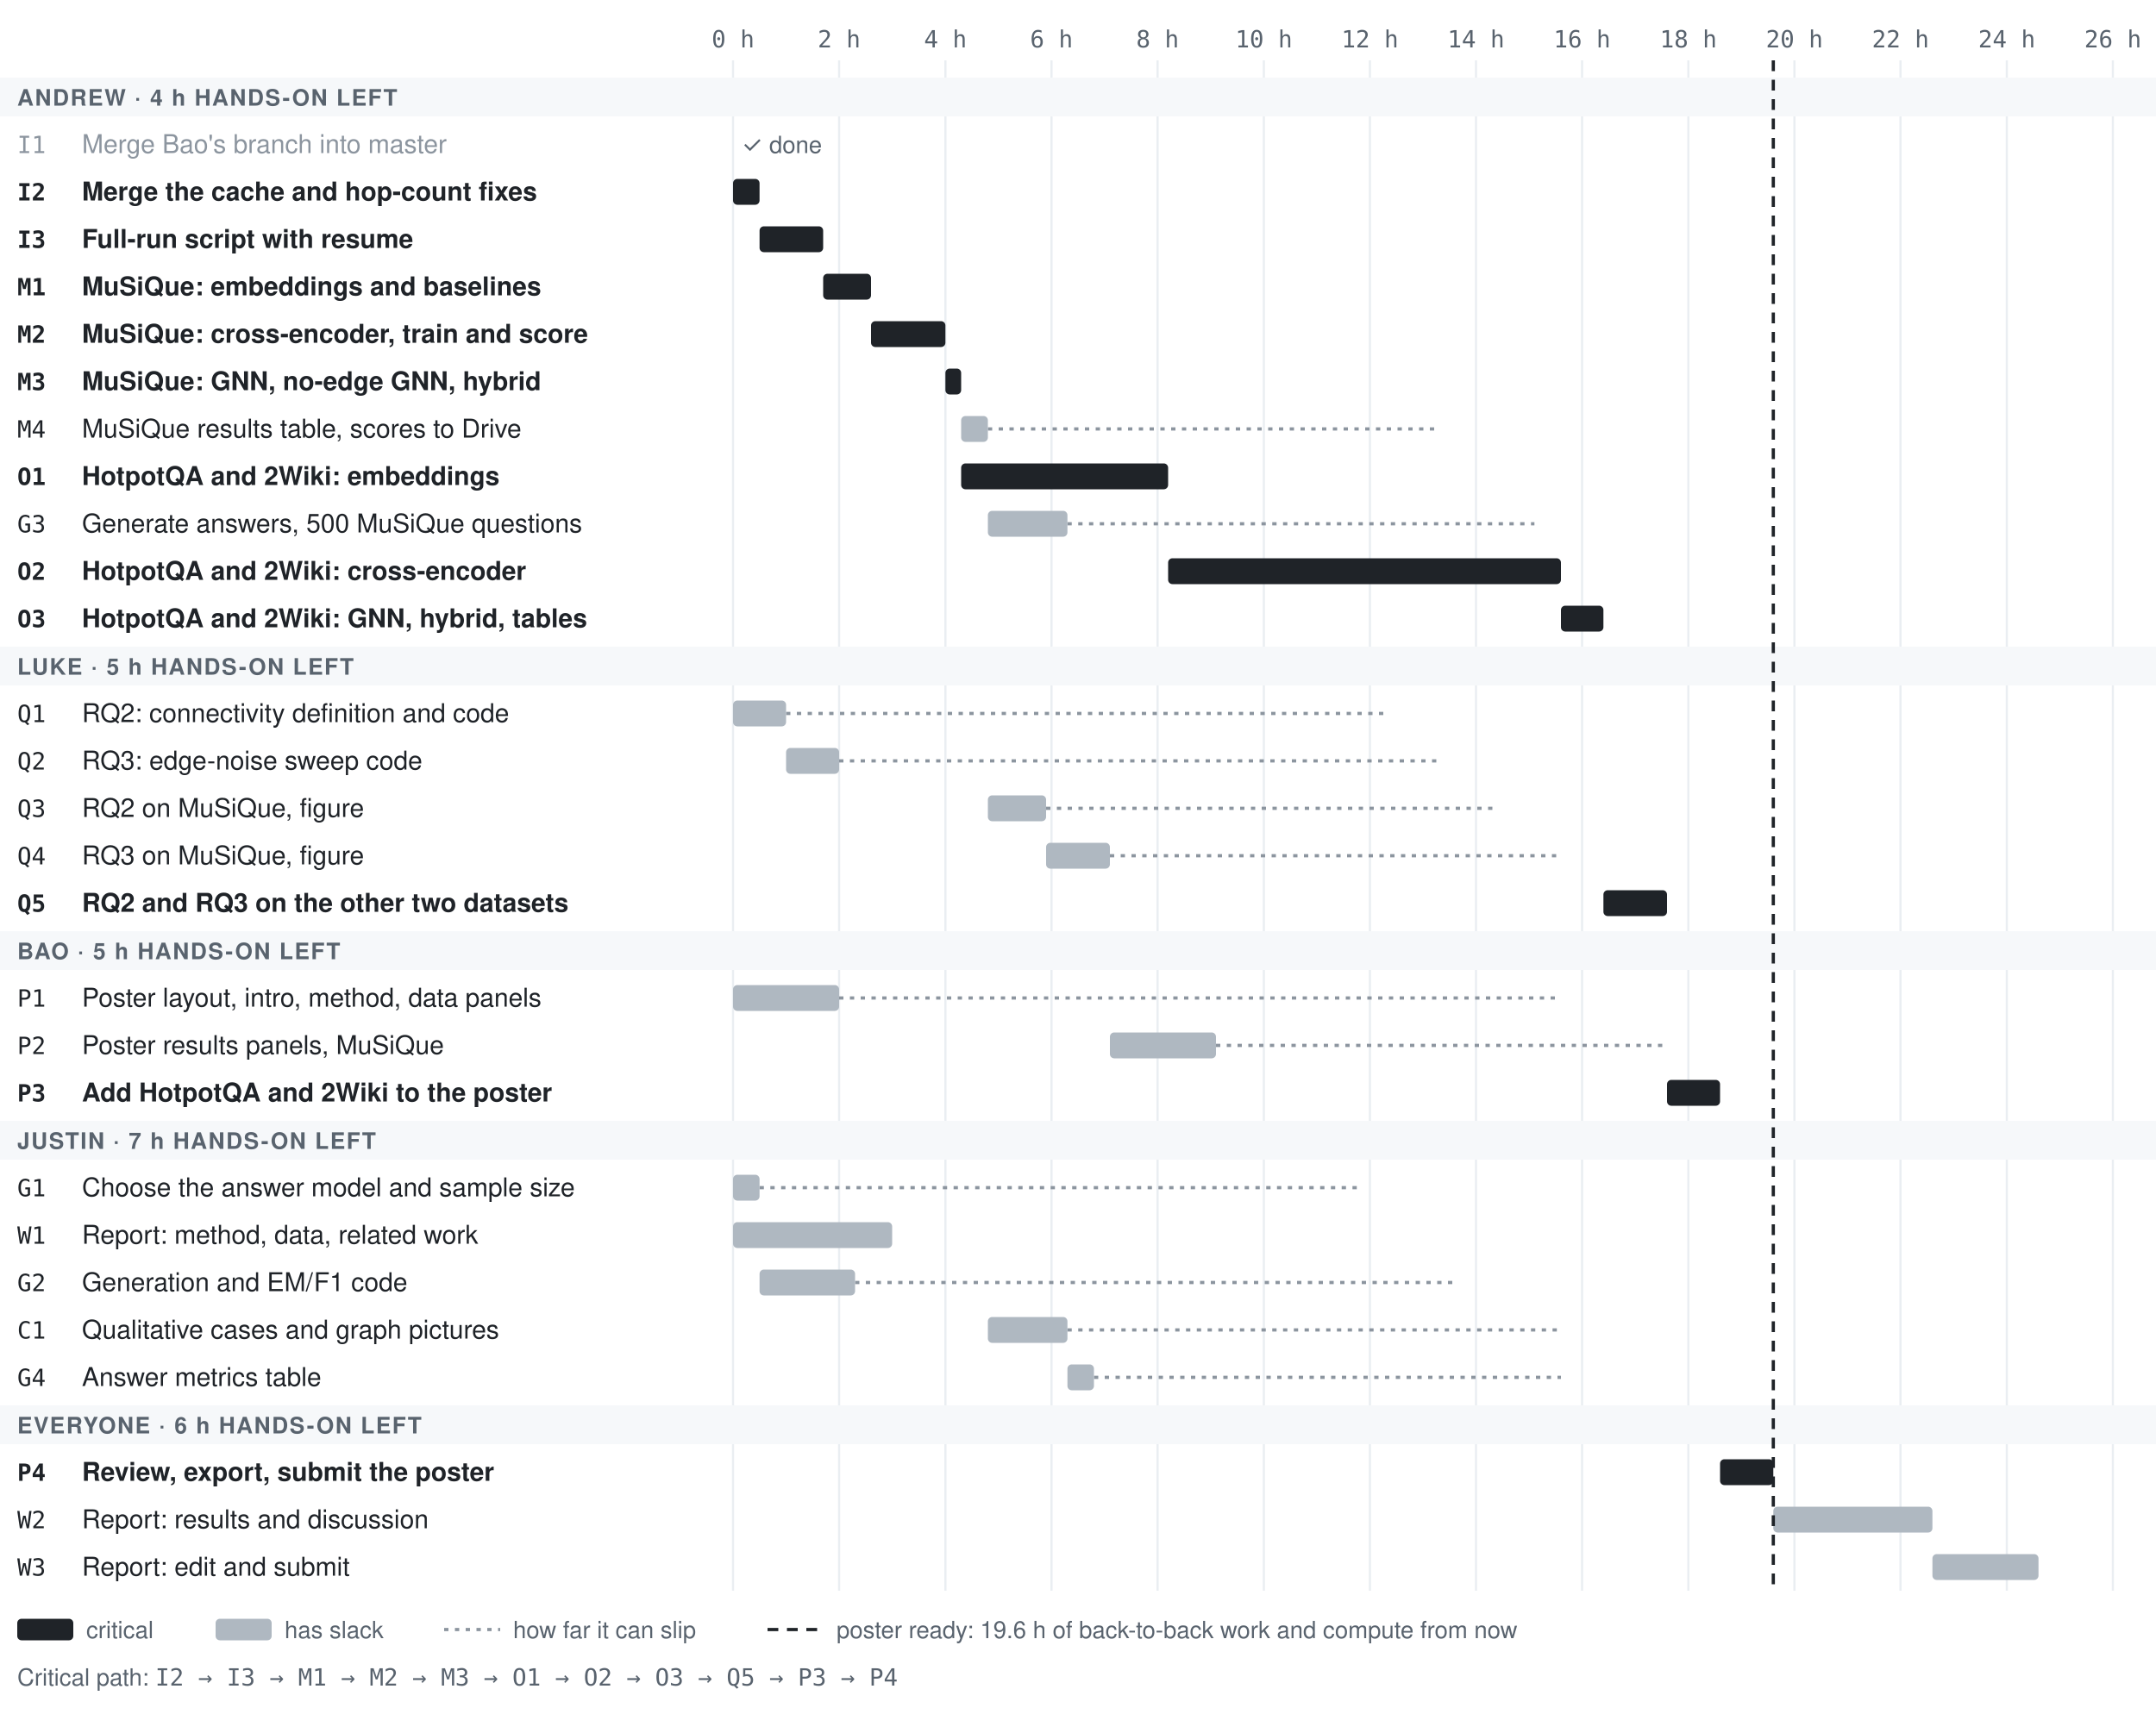
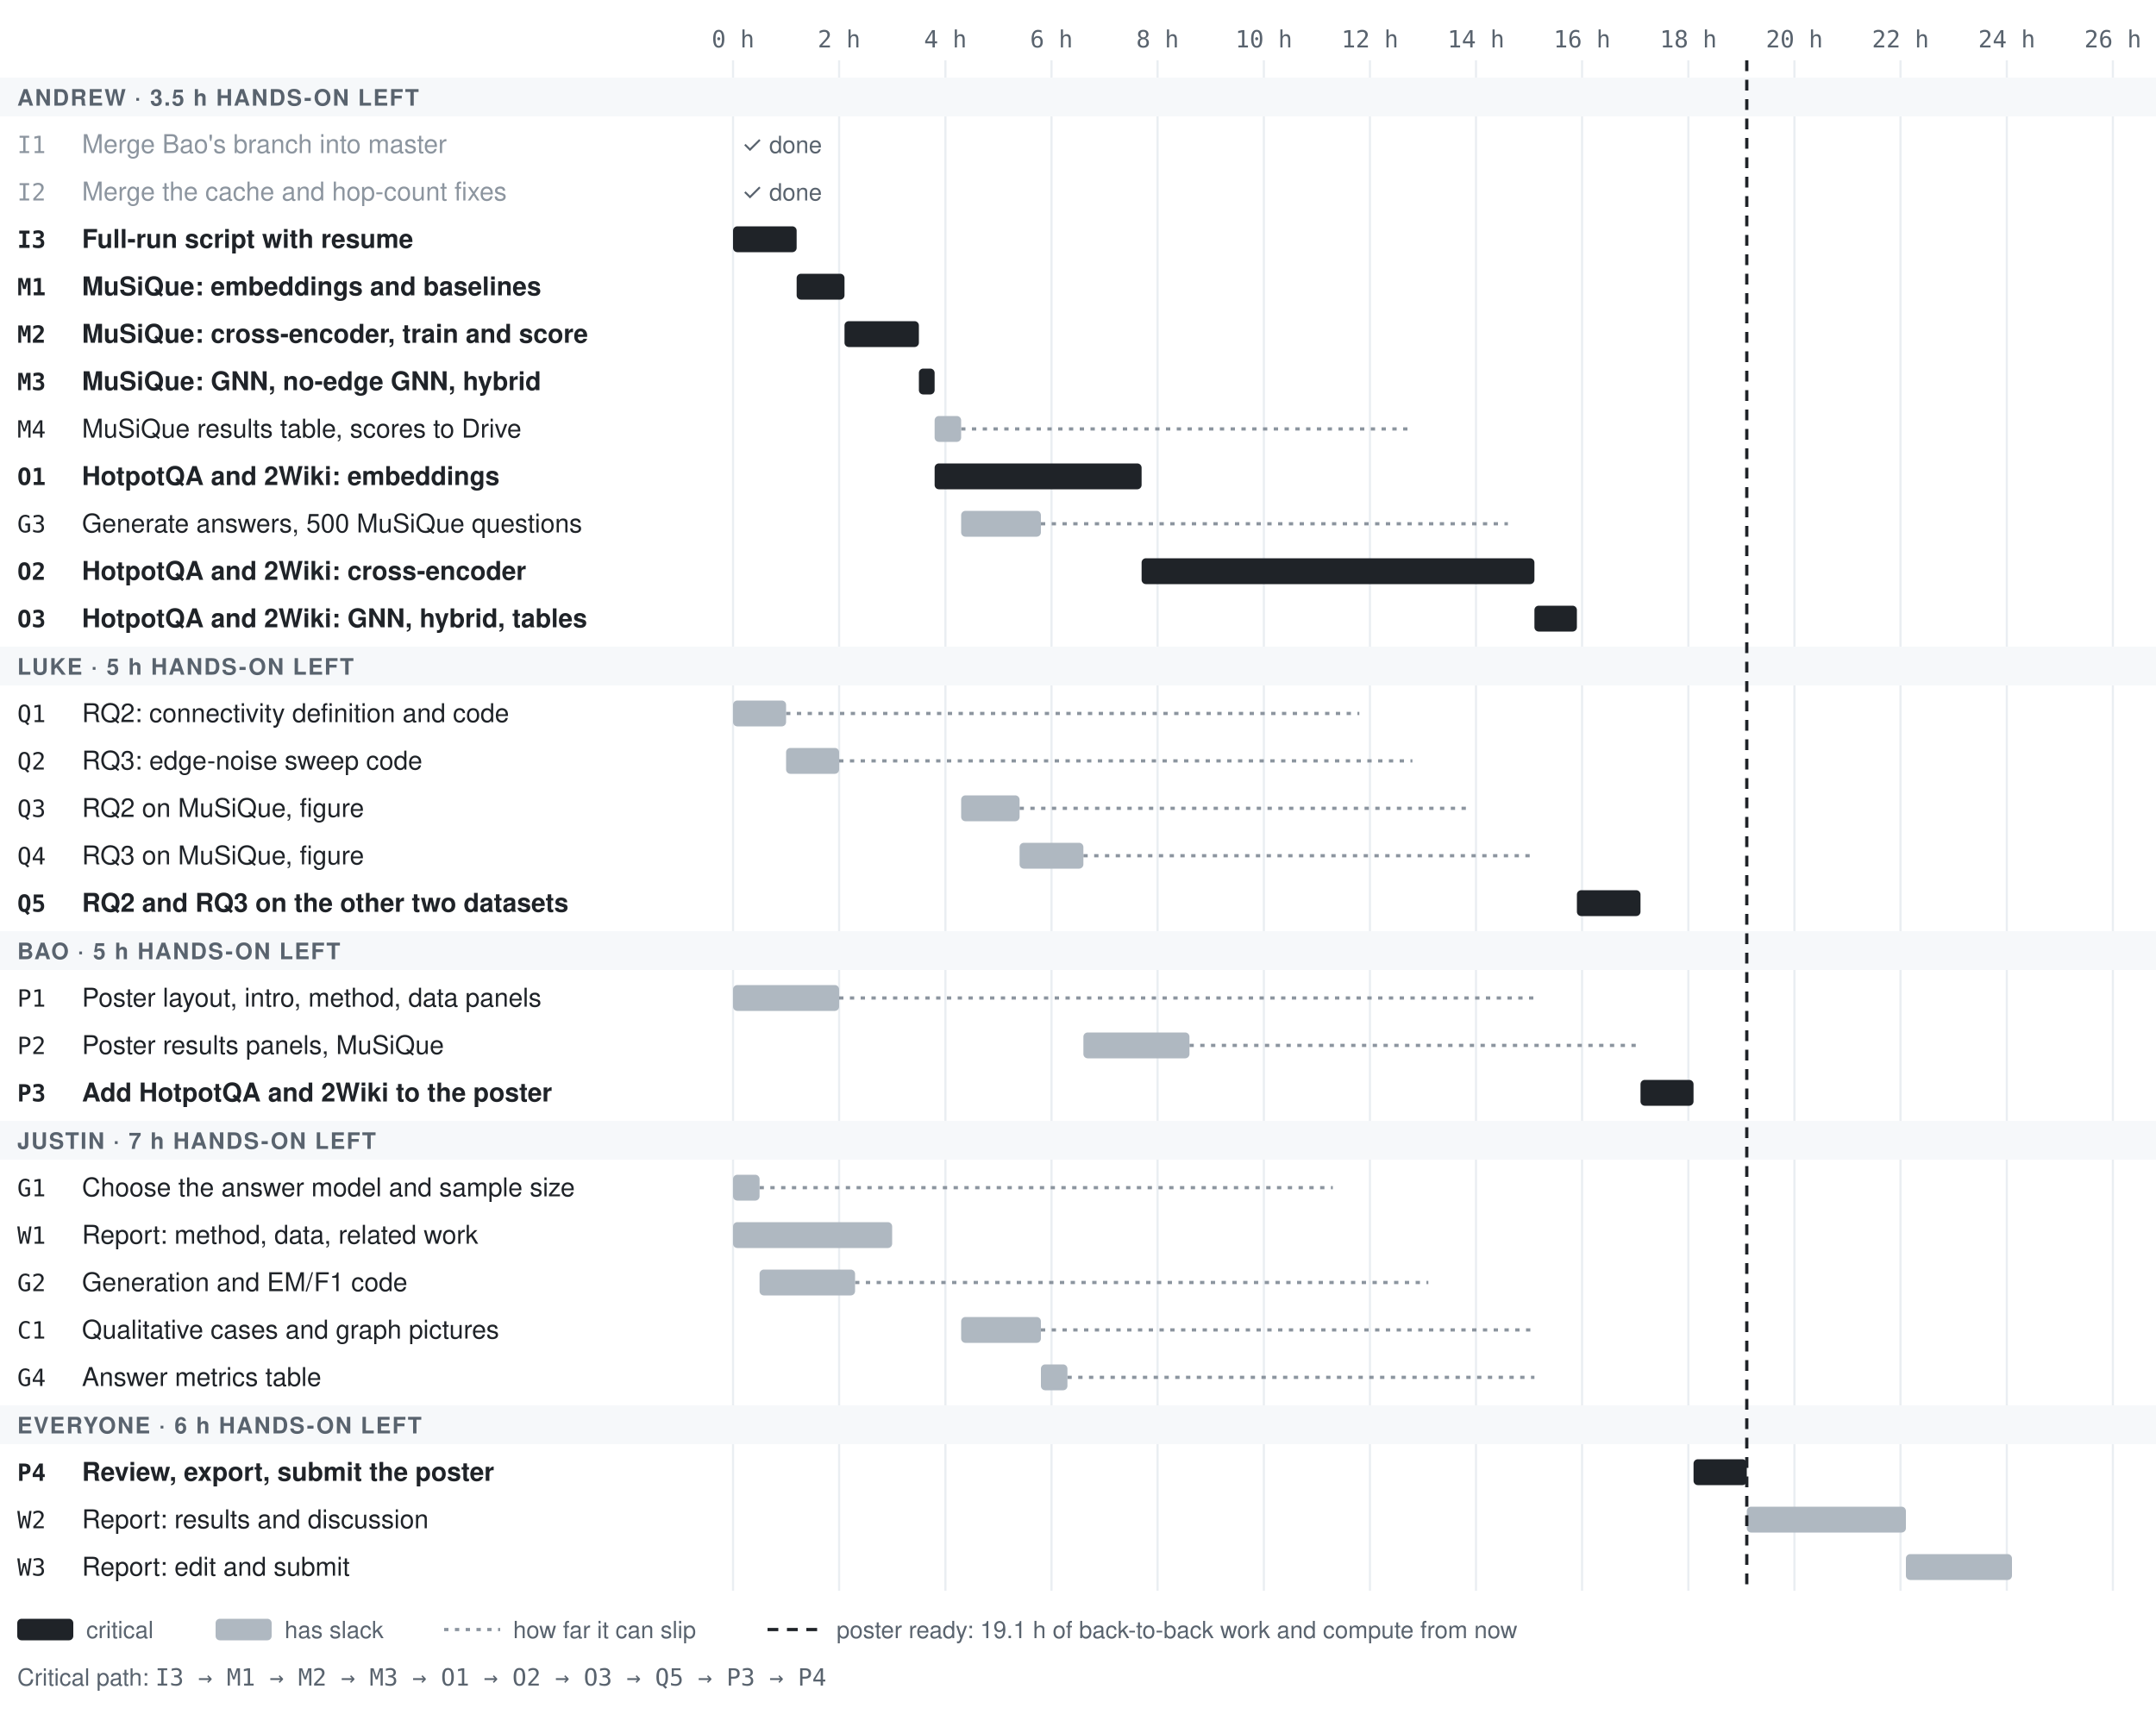
<svg xmlns="http://www.w3.org/2000/svg" width="1000" height="804" viewBox="0 0 1000 804">
  <style>
text { font-family: -apple-system, BlinkMacSystemFont, "Segoe UI", Helvetica, Arial, sans-serif; font-size: 12px; fill: #1f2328; }
.mono { font-family: ui-monospace, SFMono-Regular, Menlo, Consolas, monospace; font-size: 11px; }
.note { font-size: 11px; fill: #59636e; }
.lane { font-size: 10.5px; font-weight: 700; fill: #59636e; letter-spacing: 0.06em; }
.strong { font-weight: 700; }
.faded { fill: #8c959f; }
</style>
  <rect width="1000" height="804" fill="#ffffff" />
  <line x1="340.0" x2="340.0" y1="28" y2="738" stroke="#eaeef2" />
  <text x="340.0" y="22" text-anchor="middle" class="mono note">0 h</text>
  <line x1="389.2" x2="389.2" y1="28" y2="738" stroke="#eaeef2" />
  <text x="389.2" y="22" text-anchor="middle" class="mono note">2 h</text>
  <line x1="438.5" x2="438.5" y1="28" y2="738" stroke="#eaeef2" />
  <text x="438.5" y="22" text-anchor="middle" class="mono note">4 h</text>
  <line x1="487.7" x2="487.7" y1="28" y2="738" stroke="#eaeef2" />
  <text x="487.7" y="22" text-anchor="middle" class="mono note">6 h</text>
  <line x1="536.9" x2="536.9" y1="28" y2="738" stroke="#eaeef2" />
  <text x="536.9" y="22" text-anchor="middle" class="mono note">8 h</text>
  <line x1="586.2" x2="586.2" y1="28" y2="738" stroke="#eaeef2" />
  <text x="586.2" y="22" text-anchor="middle" class="mono note">10 h</text>
  <line x1="635.4" x2="635.4" y1="28" y2="738" stroke="#eaeef2" />
  <text x="635.4" y="22" text-anchor="middle" class="mono note">12 h</text>
  <line x1="684.6" x2="684.6" y1="28" y2="738" stroke="#eaeef2" />
  <text x="684.6" y="22" text-anchor="middle" class="mono note">14 h</text>
  <line x1="733.8" x2="733.8" y1="28" y2="738" stroke="#eaeef2" />
  <text x="733.8" y="22" text-anchor="middle" class="mono note">16 h</text>
  <line x1="783.1" x2="783.1" y1="28" y2="738" stroke="#eaeef2" />
  <text x="783.1" y="22" text-anchor="middle" class="mono note">18 h</text>
  <line x1="832.3" x2="832.3" y1="28" y2="738" stroke="#eaeef2" />
  <text x="832.3" y="22" text-anchor="middle" class="mono note">20 h</text>
  <line x1="881.5" x2="881.5" y1="28" y2="738" stroke="#eaeef2" />
  <text x="881.5" y="22" text-anchor="middle" class="mono note">22 h</text>
  <line x1="930.8" x2="930.8" y1="28" y2="738" stroke="#eaeef2" />
  <text x="930.8" y="22" text-anchor="middle" class="mono note">24 h</text>
  <line x1="980.0" x2="980.0" y1="28" y2="738" stroke="#eaeef2" />
  <text x="980.0" y="22" text-anchor="middle" class="mono note">26 h</text>
  <rect x="0" y="36" width="1000" height="18" fill="#f6f8fa" />
-   <text x="8" y="49" class="lane">ANDREW · 4 h HANDS-ON LEFT</text>
+   <text x="8" y="49" class="lane">ANDREW · 3.5 h HANDS-ON LEFT</text>
  <text x="8" y="71" class="mono faded">I1</text>
  <text x="38" y="71" class="faded">Merge Bao's branch into master</text>
  <text x="344.0" y="71" class="note">✓ done</text>
-   <text x="8" y="93" class="mono strong">I2</text>
-   <text x="38" y="93" class="strong">Merge the cache and hop-count fixes</text>
-   <rect x="340.0" y="83" width="12.3" height="12" rx="2" fill="#1f2328" />
+   <text x="8" y="93" class="mono faded">I2</text>
+   <text x="38" y="93" class="faded">Merge the cache and hop-count fixes</text>
+   <text x="344.0" y="93" class="note">✓ done</text>
  <text x="8" y="115" class="mono strong">I3</text>
  <text x="38" y="115" class="strong">Full-run script with resume</text>
-   <rect x="352.3" y="105" width="29.5" height="12" rx="2" fill="#1f2328" />
+   <rect x="340.0" y="105" width="29.5" height="12" rx="2" fill="#1f2328" />
  <text x="8" y="137" class="mono strong">M1</text>
  <text x="38" y="137" class="strong">MuSiQue: embeddings and baselines</text>
-   <rect x="381.8" y="127" width="22.2" height="12" rx="2" fill="#1f2328" />
+   <rect x="369.5" y="127" width="22.2" height="12" rx="2" fill="#1f2328" />
  <text x="8" y="159" class="mono strong">M2</text>
  <text x="38" y="159" class="strong">MuSiQue: cross-encoder, train and score</text>
-   <rect x="404.0" y="149" width="34.5" height="12" rx="2" fill="#1f2328" />
+   <rect x="391.7" y="149" width="34.5" height="12" rx="2" fill="#1f2328" />
  <text x="8" y="181" class="mono strong">M3</text>
  <text x="38" y="181" class="strong">MuSiQue: GNN, no-edge GNN, hybrid</text>
-   <rect x="438.5" y="171" width="7.3" height="12" rx="2" fill="#1f2328" />
+   <rect x="426.2" y="171" width="7.3" height="12" rx="2" fill="#1f2328" />
  <text x="8" y="203" class="mono ">M4</text>
  <text x="38" y="203" class="">MuSiQue results table, scores to Drive</text>
-   <line x1="458.2" x2="667.4" y1="199" y2="199" stroke="#8c959f" stroke-width="1.5" stroke-dasharray="2 3" />
-   <rect x="445.8" y="193" width="12.4" height="12" rx="2" fill="#afb8c1" />
+   <line x1="445.8" x2="655.1" y1="199" y2="199" stroke="#8c959f" stroke-width="1.5" stroke-dasharray="2 3" />
+   <rect x="433.5" y="193" width="12.3" height="12" rx="2" fill="#afb8c1" />
  <text x="8" y="225" class="mono strong">O1</text>
  <text x="38" y="225" class="strong">HotpotQA and 2Wiki: embeddings</text>
-   <rect x="445.8" y="215" width="96.0" height="12" rx="2" fill="#1f2328" />
+   <rect x="433.5" y="215" width="96.0" height="12" rx="2" fill="#1f2328" />
  <text x="8" y="247" class="mono ">G3</text>
  <text x="38" y="247" class="">Generate answers, 500 MuSiQue questions</text>
-   <line x1="495.1" x2="711.7" y1="243" y2="243" stroke="#8c959f" stroke-width="1.5" stroke-dasharray="2 3" />
-   <rect x="458.2" y="237" width="36.9" height="12" rx="2" fill="#afb8c1" />
+   <line x1="482.8" x2="699.4" y1="243" y2="243" stroke="#8c959f" stroke-width="1.5" stroke-dasharray="2 3" />
+   <rect x="445.8" y="237" width="37.0" height="12" rx="2" fill="#afb8c1" />
  <text x="8" y="269" class="mono strong">O2</text>
  <text x="38" y="269" class="strong">HotpotQA and 2Wiki: cross-encoder</text>
-   <rect x="541.8" y="259" width="182.2" height="12" rx="2" fill="#1f2328" />
+   <rect x="529.5" y="259" width="182.2" height="12" rx="2" fill="#1f2328" />
  <text x="8" y="291" class="mono strong">O3</text>
  <text x="38" y="291" class="strong">HotpotQA and 2Wiki: GNN, hybrid, tables</text>
-   <rect x="724.0" y="281" width="19.7" height="12" rx="2" fill="#1f2328" />
+   <rect x="711.7" y="281" width="19.7" height="12" rx="2" fill="#1f2328" />
  <rect x="0" y="300" width="1000" height="18" fill="#f6f8fa" />
  <text x="8" y="313" class="lane">LUKE · 5 h HANDS-ON LEFT</text>
  <text x="8" y="335" class="mono ">Q1</text>
  <text x="38" y="335" class="">RQ2: connectivity definition and code</text>
-   <line x1="364.6" x2="642.8" y1="331" y2="331" stroke="#8c959f" stroke-width="1.5" stroke-dasharray="2 3" />
+   <line x1="364.6" x2="630.5" y1="331" y2="331" stroke="#8c959f" stroke-width="1.5" stroke-dasharray="2 3" />
  <rect x="340.0" y="325" width="24.6" height="12" rx="2" fill="#afb8c1" />
  <text x="8" y="357" class="mono ">Q2</text>
  <text x="38" y="357" class="">RQ3: edge-noise sweep code</text>
-   <line x1="389.2" x2="667.4" y1="353" y2="353" stroke="#8c959f" stroke-width="1.5" stroke-dasharray="2 3" />
+   <line x1="389.2" x2="655.1" y1="353" y2="353" stroke="#8c959f" stroke-width="1.5" stroke-dasharray="2 3" />
  <rect x="364.6" y="347" width="24.6" height="12" rx="2" fill="#afb8c1" />
  <text x="8" y="379" class="mono ">Q3</text>
  <text x="38" y="379" class="">RQ2 on MuSiQue, figure</text>
-   <line x1="485.2" x2="694.5" y1="375" y2="375" stroke="#8c959f" stroke-width="1.5" stroke-dasharray="2 3" />
-   <rect x="458.2" y="369" width="27.0" height="12" rx="2" fill="#afb8c1" />
+   <line x1="472.9" x2="682.2" y1="375" y2="375" stroke="#8c959f" stroke-width="1.5" stroke-dasharray="2 3" />
+   <rect x="445.8" y="369" width="27.1" height="12" rx="2" fill="#afb8c1" />
  <text x="8" y="401" class="mono ">Q4</text>
  <text x="38" y="401" class="">RQ3 on MuSiQue, figure</text>
-   <line x1="514.8" x2="724.0" y1="397" y2="397" stroke="#8c959f" stroke-width="1.5" stroke-dasharray="2 3" />
-   <rect x="485.2" y="391" width="29.6" height="12" rx="2" fill="#afb8c1" />
+   <line x1="502.5" x2="711.7" y1="397" y2="397" stroke="#8c959f" stroke-width="1.5" stroke-dasharray="2 3" />
+   <rect x="472.9" y="391" width="29.6" height="12" rx="2" fill="#afb8c1" />
  <text x="8" y="423" class="mono strong">Q5</text>
  <text x="38" y="423" class="strong">RQ2 and RQ3 on the other two datasets</text>
-   <rect x="743.7" y="413" width="29.5" height="12" rx="2" fill="#1f2328" />
+   <rect x="731.4" y="413" width="29.5" height="12" rx="2" fill="#1f2328" />
  <rect x="0" y="432" width="1000" height="18" fill="#f6f8fa" />
  <text x="8" y="445" class="lane">BAO · 5 h HANDS-ON LEFT</text>
  <text x="8" y="467" class="mono ">P1</text>
  <text x="38" y="467" class="">Poster layout, intro, method, data panels</text>
-   <line x1="389.2" x2="724.0" y1="463" y2="463" stroke="#8c959f" stroke-width="1.5" stroke-dasharray="2 3" />
+   <line x1="389.2" x2="711.7" y1="463" y2="463" stroke="#8c959f" stroke-width="1.5" stroke-dasharray="2 3" />
  <rect x="340.0" y="457" width="49.2" height="12" rx="2" fill="#afb8c1" />
  <text x="8" y="489" class="mono ">P2</text>
  <text x="38" y="489" class="">Poster results panels, MuSiQue</text>
-   <line x1="564.0" x2="773.2" y1="485" y2="485" stroke="#8c959f" stroke-width="1.5" stroke-dasharray="2 3" />
-   <rect x="514.8" y="479" width="49.2" height="12" rx="2" fill="#afb8c1" />
+   <line x1="551.7" x2="760.9" y1="485" y2="485" stroke="#8c959f" stroke-width="1.5" stroke-dasharray="2 3" />
+   <rect x="502.5" y="479" width="49.2" height="12" rx="2" fill="#afb8c1" />
  <text x="8" y="511" class="mono strong">P3</text>
  <text x="38" y="511" class="strong">Add HotpotQA and 2Wiki to the poster</text>
-   <rect x="773.2" y="501" width="24.6" height="12" rx="2" fill="#1f2328" />
+   <rect x="760.9" y="501" width="24.6" height="12" rx="2" fill="#1f2328" />
  <rect x="0" y="520" width="1000" height="18" fill="#f6f8fa" />
  <text x="8" y="533" class="lane">JUSTIN · 7 h HANDS-ON LEFT</text>
  <text x="8" y="555" class="mono ">G1</text>
  <text x="38" y="555" class="">Choose the answer model and sample size</text>
-   <line x1="352.3" x2="630.5" y1="551" y2="551" stroke="#8c959f" stroke-width="1.5" stroke-dasharray="2 3" />
+   <line x1="352.3" x2="618.2" y1="551" y2="551" stroke="#8c959f" stroke-width="1.5" stroke-dasharray="2 3" />
  <rect x="340.0" y="545" width="12.3" height="12" rx="2" fill="#afb8c1" />
  <text x="8" y="577" class="mono ">W1</text>
  <text x="38" y="577" class="">Report: method, data, related work</text>
  <rect x="340.0" y="567" width="73.8" height="12" rx="2" fill="#afb8c1" />
  <text x="8" y="599" class="mono ">G2</text>
  <text x="38" y="599" class="">Generation and EM/F1 code</text>
-   <line x1="396.6" x2="674.8" y1="595" y2="595" stroke="#8c959f" stroke-width="1.5" stroke-dasharray="2 3" />
+   <line x1="396.6" x2="662.5" y1="595" y2="595" stroke="#8c959f" stroke-width="1.5" stroke-dasharray="2 3" />
  <rect x="352.3" y="589" width="44.3" height="12" rx="2" fill="#afb8c1" />
  <text x="8" y="621" class="mono ">C1</text>
  <text x="38" y="621" class="">Qualitative cases and graph pictures</text>
-   <line x1="495.1" x2="724.0" y1="617" y2="617" stroke="#8c959f" stroke-width="1.5" stroke-dasharray="2 3" />
-   <rect x="458.2" y="611" width="36.9" height="12" rx="2" fill="#afb8c1" />
+   <line x1="482.8" x2="711.7" y1="617" y2="617" stroke="#8c959f" stroke-width="1.5" stroke-dasharray="2 3" />
+   <rect x="445.8" y="611" width="37.0" height="12" rx="2" fill="#afb8c1" />
  <text x="8" y="643" class="mono ">G4</text>
  <text x="38" y="643" class="">Answer metrics table</text>
-   <line x1="507.4" x2="724.0" y1="639" y2="639" stroke="#8c959f" stroke-width="1.5" stroke-dasharray="2 3" />
-   <rect x="495.1" y="633" width="12.3" height="12" rx="2" fill="#afb8c1" />
+   <line x1="495.1" x2="711.7" y1="639" y2="639" stroke="#8c959f" stroke-width="1.5" stroke-dasharray="2 3" />
+   <rect x="482.8" y="633" width="12.3" height="12" rx="2" fill="#afb8c1" />
  <rect x="0" y="652" width="1000" height="18" fill="#f6f8fa" />
  <text x="8" y="665" class="lane">EVERYONE · 6 h HANDS-ON LEFT</text>
  <text x="8" y="687" class="mono strong">P4</text>
  <text x="38" y="687" class="strong">Review, export, submit the poster</text>
-   <rect x="797.8" y="677" width="24.7" height="12" rx="2" fill="#1f2328" />
+   <rect x="785.5" y="677" width="24.7" height="12" rx="2" fill="#1f2328" />
  <text x="8" y="709" class="mono ">W2</text>
  <text x="38" y="709" class="">Report: results and discussion</text>
-   <rect x="822.5" y="699" width="73.8" height="12" rx="2" fill="#afb8c1" />
+   <rect x="810.2" y="699" width="73.8" height="12" rx="2" fill="#afb8c1" />
  <text x="8" y="731" class="mono ">W3</text>
  <text x="38" y="731" class="">Report: edit and submit</text>
-   <rect x="896.3" y="721" width="49.2" height="12" rx="2" fill="#afb8c1" />
-   <line x1="822.5" x2="822.5" y1="28" y2="738" stroke="#1f2328" stroke-width="1.5" stroke-dasharray="5 4" />
+   <rect x="884.0" y="721" width="49.2" height="12" rx="2" fill="#afb8c1" />
+   <line x1="810.2" x2="810.2" y1="28" y2="738" stroke="#1f2328" stroke-width="1.5" stroke-dasharray="5 4" />
  <rect x="8" y="751" width="26" height="10" rx="2" fill="#1f2328" />
  <text x="40" y="760" class="note">critical</text>
  <rect x="100" y="751" width="26" height="10" rx="2" fill="#afb8c1" />
  <text x="132" y="760" class="note">has slack</text>
  <line x1="206" x2="232" y1="756" y2="756" stroke="#8c959f" stroke-width="1.5" stroke-dasharray="2 3" />
  <text x="238" y="760" class="note">how far it can slip</text>
  <line x1="356" x2="382" y1="756" y2="756" stroke="#1f2328" stroke-width="1.5" stroke-dasharray="5 4" />
-   <text x="388" y="760" class="note">poster ready: 19.6 h of back-to-back work and compute from now</text>
-   <text x="8" y="782" class="note">Critical path: <tspan class="mono">I2 → I3 → M1 → M2 → M3 → O1 → O2 → O3 → Q5 → P3 → P4</tspan>
+   <text x="388" y="760" class="note">poster ready: 19.1 h of back-to-back work and compute from now</text>
+   <text x="8" y="782" class="note">Critical path: <tspan class="mono">I3 → M1 → M2 → M3 → O1 → O2 → O3 → Q5 → P3 → P4</tspan>
  </text>
</svg>
